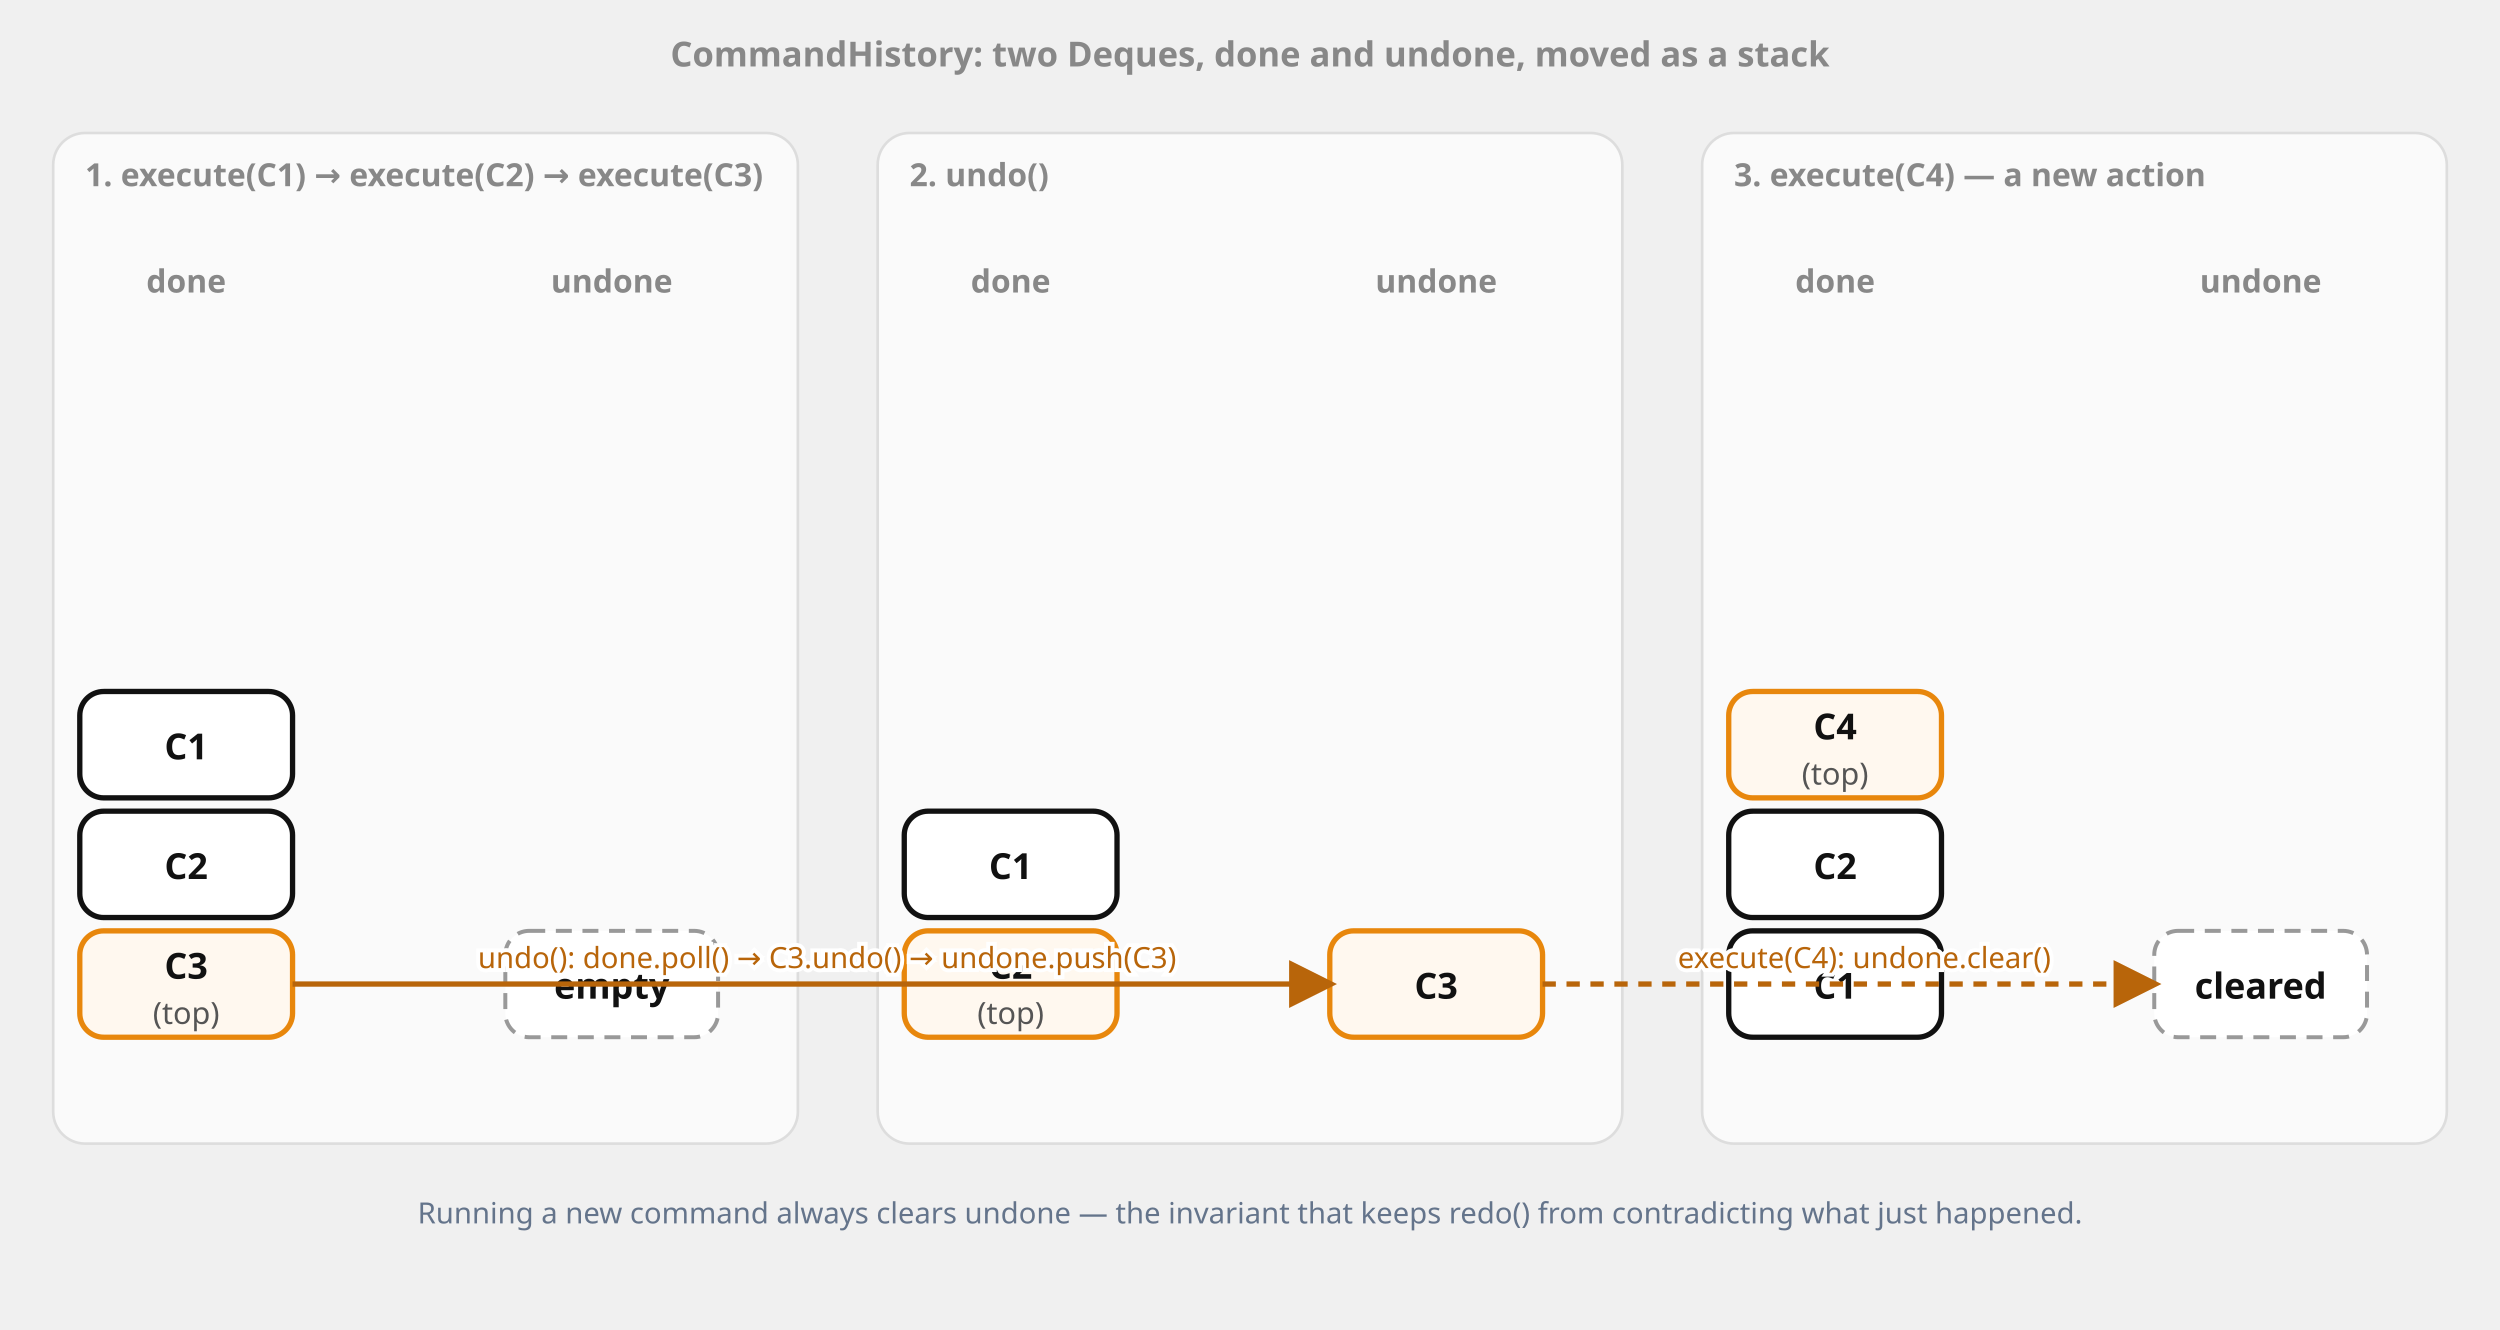
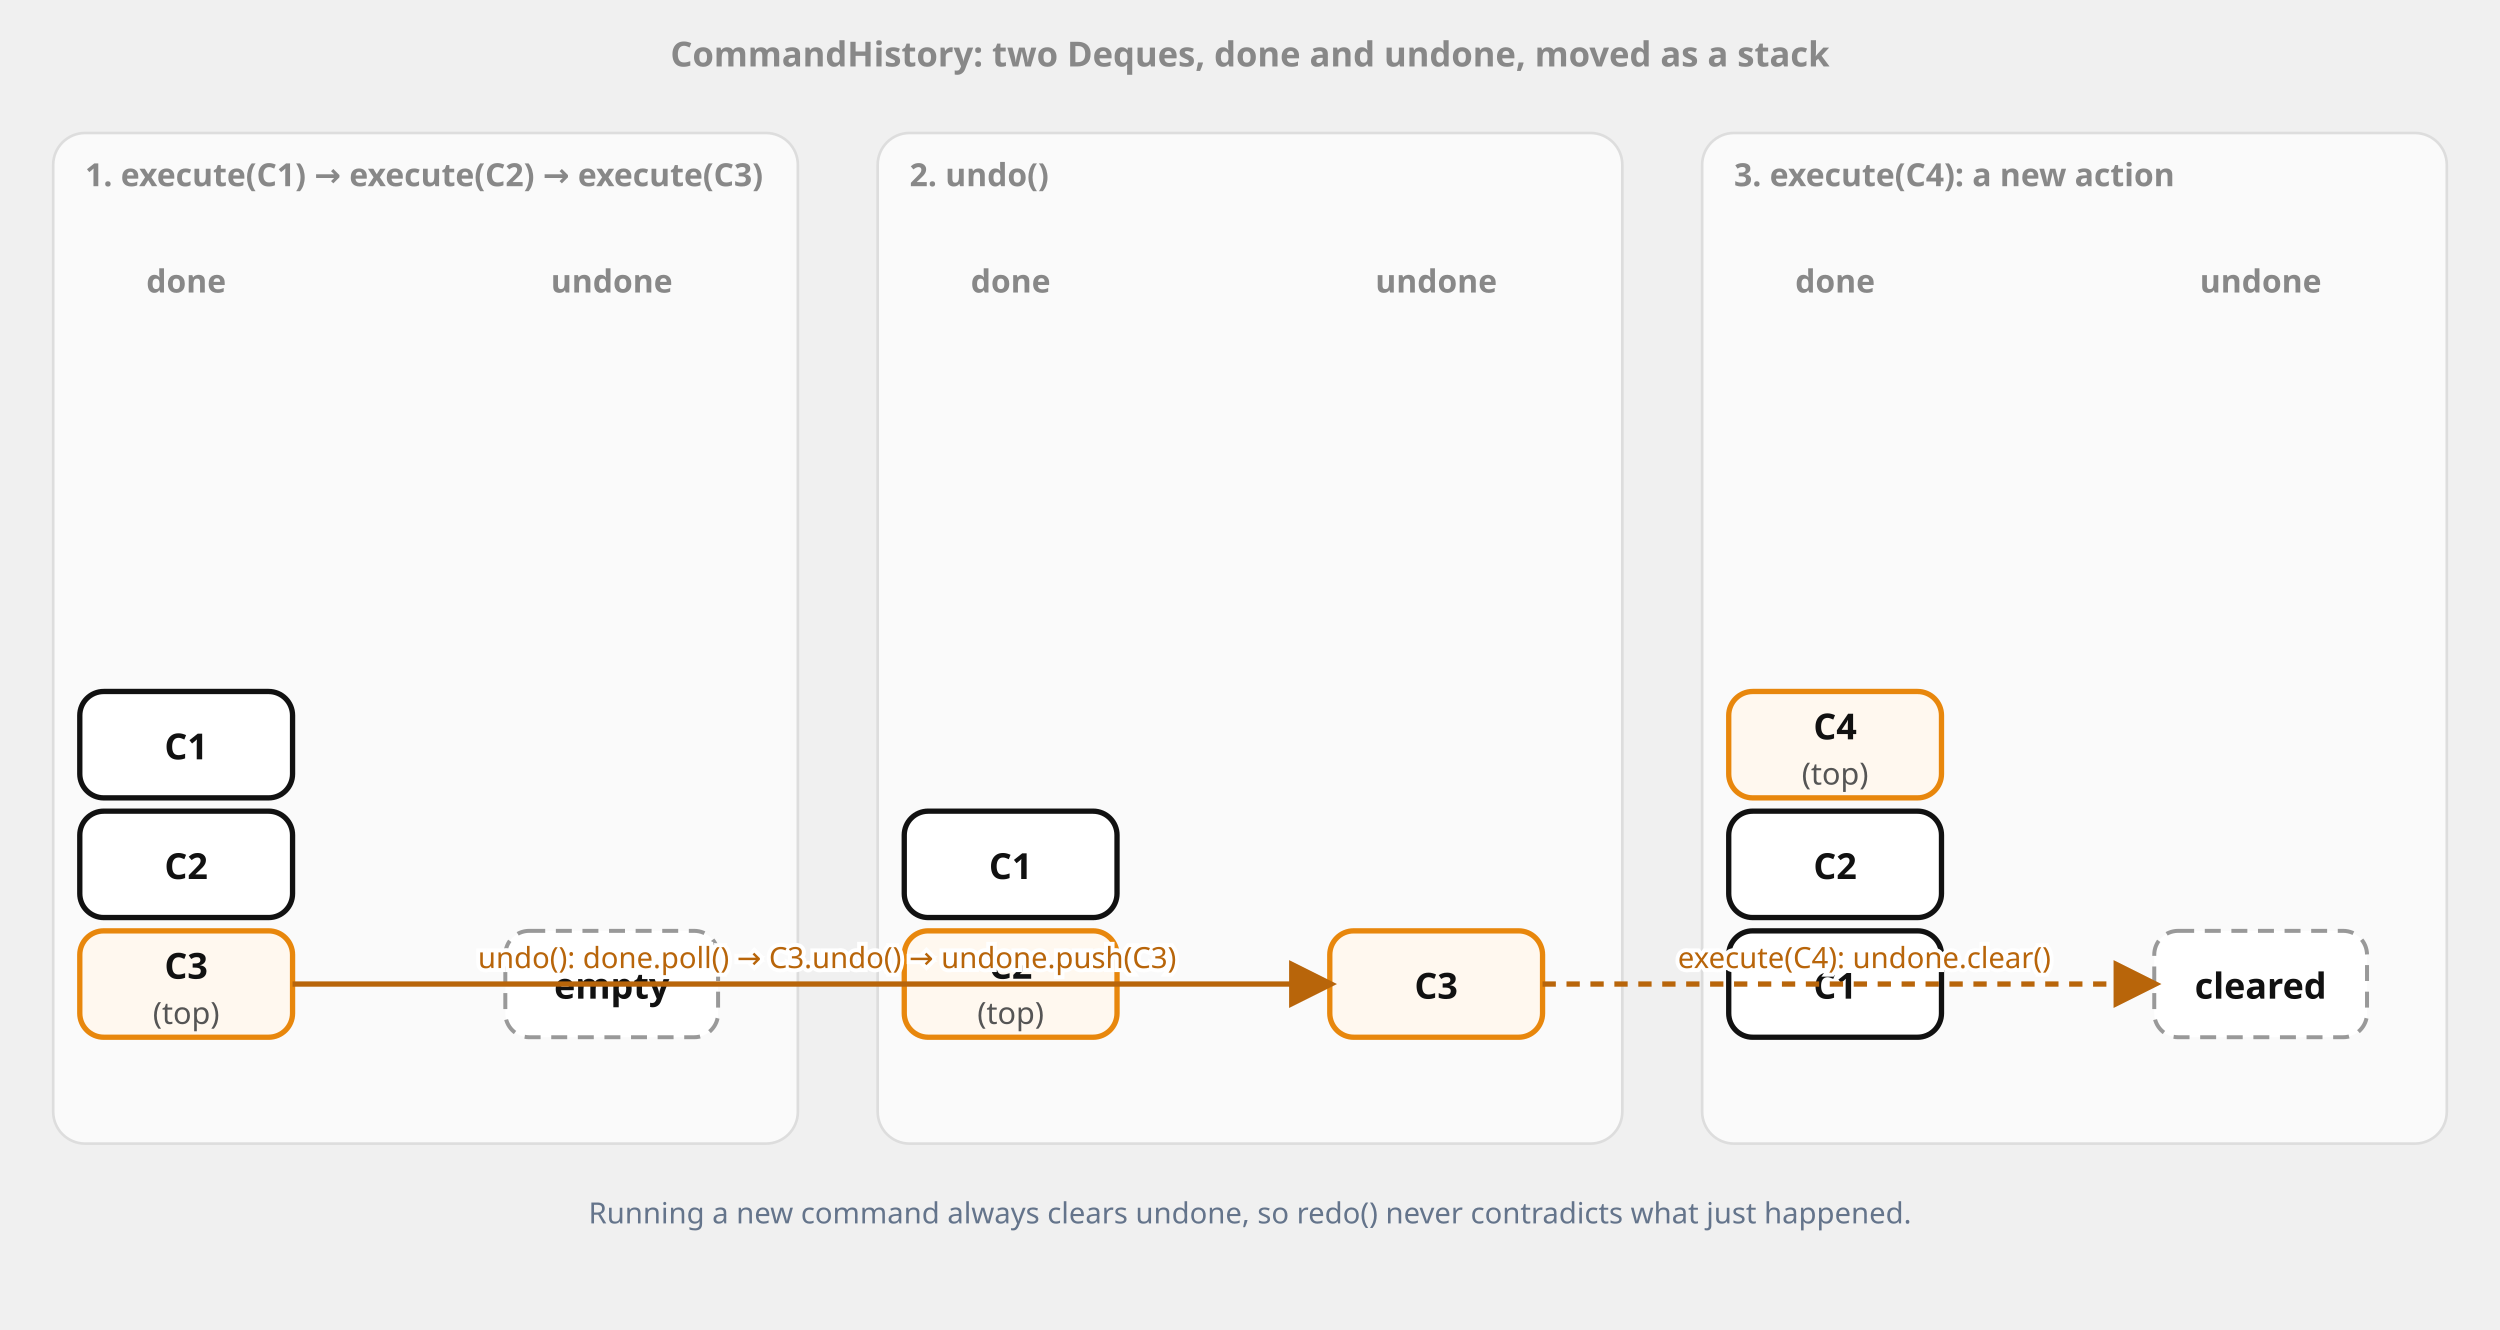
<svg xmlns="http://www.w3.org/2000/svg" viewBox="0 0 940 500" font-family="'Red Hat Text', system-ui, sans-serif" role="img">
  <defs>
    <marker id="a" viewBox="0 0 10 10" refX="8.5" refY="5" markerWidth="9" markerHeight="9" orient="auto-start-reverse">
      <path d="M0,0 L10,5 L0,10 z" fill="#555" />
    </marker>
    <marker id="am" viewBox="0 0 10 10" refX="8.5" refY="5" markerWidth="9" markerHeight="9" orient="auto-start-reverse">
      <path d="M0,0 L10,5 L0,10 z" fill="#b8650a" />
    </marker>
  </defs>
  <rect x="20" y="50" width="280" height="380" rx="12" fill="#fafafa" stroke="#ddd" />
  <text x="32" y="70" font-size="12" font-weight="700" fill="#888">1. execute(C1) → execute(C2) → execute(C3)</text>
  <rect x="330" y="50" width="280" height="380" rx="12" fill="#fafafa" stroke="#ddd" />
  <text x="342" y="70" font-size="12" font-weight="700" fill="#888">2. undo()</text>
  <rect x="640" y="50" width="280" height="380" rx="12" fill="#fafafa" stroke="#ddd" />
-   <text x="652" y="70" font-size="12" font-weight="700" fill="#888">3. execute(C4) — a new action</text>
+   <text x="652" y="70" font-size="12" font-weight="700" fill="#888">3. execute(C4): a new action</text>
  <rect x="30" y="260" width="80" height="40" rx="9" fill="#ffffff" stroke="#111111" stroke-width="2" />
  <text x="70.0" y="285.5" font-size="13.5" font-weight="700" fill="#111111" text-anchor="middle">C1</text>
  <rect x="30" y="305" width="80" height="40" rx="9" fill="#ffffff" stroke="#111111" stroke-width="2" />
  <text x="70.0" y="330.5" font-size="13.5" font-weight="700" fill="#111111" text-anchor="middle">C2</text>
  <rect x="30" y="350" width="80" height="40" rx="9" fill="#fff8ef" stroke="#e8870c" stroke-width="2" />
  <text x="70.0" y="368.0" font-size="13.5" font-weight="700" fill="#111111" text-anchor="middle">C3</text>
  <text x="70.0" y="385.0" font-size="11.5" fill="#555555" text-anchor="middle">(top)</text>
  <rect x="190" y="350" width="80" height="40" rx="9" fill="#ffffff" stroke="#999999" stroke-width="1.5" stroke-dasharray="6 4" />
  <text x="230.0" y="375.5" font-size="13.5" font-weight="700" fill="#111111" text-anchor="middle">empty</text>
  <rect x="340" y="305" width="80" height="40" rx="9" fill="#ffffff" stroke="#111111" stroke-width="2" />
  <text x="380.0" y="330.5" font-size="13.5" font-weight="700" fill="#111111" text-anchor="middle">C1</text>
  <rect x="340" y="350" width="80" height="40" rx="9" fill="#fff8ef" stroke="#e8870c" stroke-width="2" />
  <text x="380.0" y="368.0" font-size="13.5" font-weight="700" fill="#111111" text-anchor="middle">C2</text>
  <text x="380.0" y="385.0" font-size="11.5" fill="#555555" text-anchor="middle">(top)</text>
  <rect x="500" y="350" width="80" height="40" rx="9" fill="#fff8ef" stroke="#e8870c" stroke-width="2" />
  <text x="540.0" y="375.5" font-size="13.5" font-weight="700" fill="#111111" text-anchor="middle">C3</text>
  <rect x="650" y="260" width="80" height="40" rx="9" fill="#fff8ef" stroke="#e8870c" stroke-width="2" />
  <text x="690.0" y="278.0" font-size="13.5" font-weight="700" fill="#111111" text-anchor="middle">C4</text>
  <text x="690.0" y="295.0" font-size="11.5" fill="#555555" text-anchor="middle">(top)</text>
  <rect x="650" y="305" width="80" height="40" rx="9" fill="#ffffff" stroke="#111111" stroke-width="2" />
  <text x="690.0" y="330.5" font-size="13.5" font-weight="700" fill="#111111" text-anchor="middle">C2</text>
  <rect x="650" y="350" width="80" height="40" rx="9" fill="#ffffff" stroke="#111111" stroke-width="2" />
  <text x="690.0" y="375.5" font-size="13.5" font-weight="700" fill="#111111" text-anchor="middle">C1</text>
  <rect x="810" y="350" width="80" height="40" rx="9" fill="#ffffff" stroke="#999999" stroke-width="1.5" stroke-dasharray="6 4" />
  <text x="850.0" y="375.5" font-size="13.5" font-weight="700" fill="#111111" text-anchor="middle">cleared</text>
  <path d="M110,370 L500,370" fill="none" stroke="#b8650a" stroke-width="2" marker-end="url(#am)" />
  <text x="311.0" y="364.0" font-size="11" fill="#ffffff" stroke="#ffffff" stroke-width="3" paint-order="stroke" text-anchor="middle">undo(): done.poll() → C3.undo() → undone.push(C3)</text>
  <text x="311.0" y="364.0" font-size="11" fill="#b8650a" text-anchor="middle">undo(): done.poll() → C3.undo() → undone.push(C3)</text>
  <path d="M580,370 L810,370" fill="none" stroke="#b8650a" stroke-width="2" stroke-dasharray="5 4" marker-end="url(#am)" />
  <text x="701.0" y="364.0" font-size="11" fill="#ffffff" stroke="#ffffff" stroke-width="3" paint-order="stroke" text-anchor="middle">execute(C4): undone.clear()</text>
  <text x="701.0" y="364.0" font-size="11" fill="#b8650a" text-anchor="middle">execute(C4): undone.clear()</text>
  <text x="470" y="25" font-size="13" fill="#888" text-anchor="middle" font-weight="700">CommandHistory: two Deques, done and undone, moved as a stack</text>
  <text x="70" y="110" font-size="12" fill="#888" text-anchor="middle" font-weight="700">done</text>
  <text x="230" y="110" font-size="12" fill="#888" text-anchor="middle" font-weight="700">undone</text>
  <text x="380" y="110" font-size="12" fill="#888" text-anchor="middle" font-weight="700">done</text>
  <text x="540" y="110" font-size="12" fill="#888" text-anchor="middle" font-weight="700">undone</text>
  <text x="690" y="110" font-size="12" fill="#888" text-anchor="middle" font-weight="700">done</text>
  <text x="850" y="110" font-size="12" fill="#888" text-anchor="middle" font-weight="700">undone</text>
-   <text x="470" y="460" font-size="11" fill="#64748b" text-anchor="middle">Running a new command always clears undone — the invariant that keeps redo() from contradicting what just happened.</text>
+   <text x="470" y="460" font-size="11" fill="#64748b" text-anchor="middle">Running a new command always clears undone, so redo() never contradicts what just happened.</text>
</svg>
